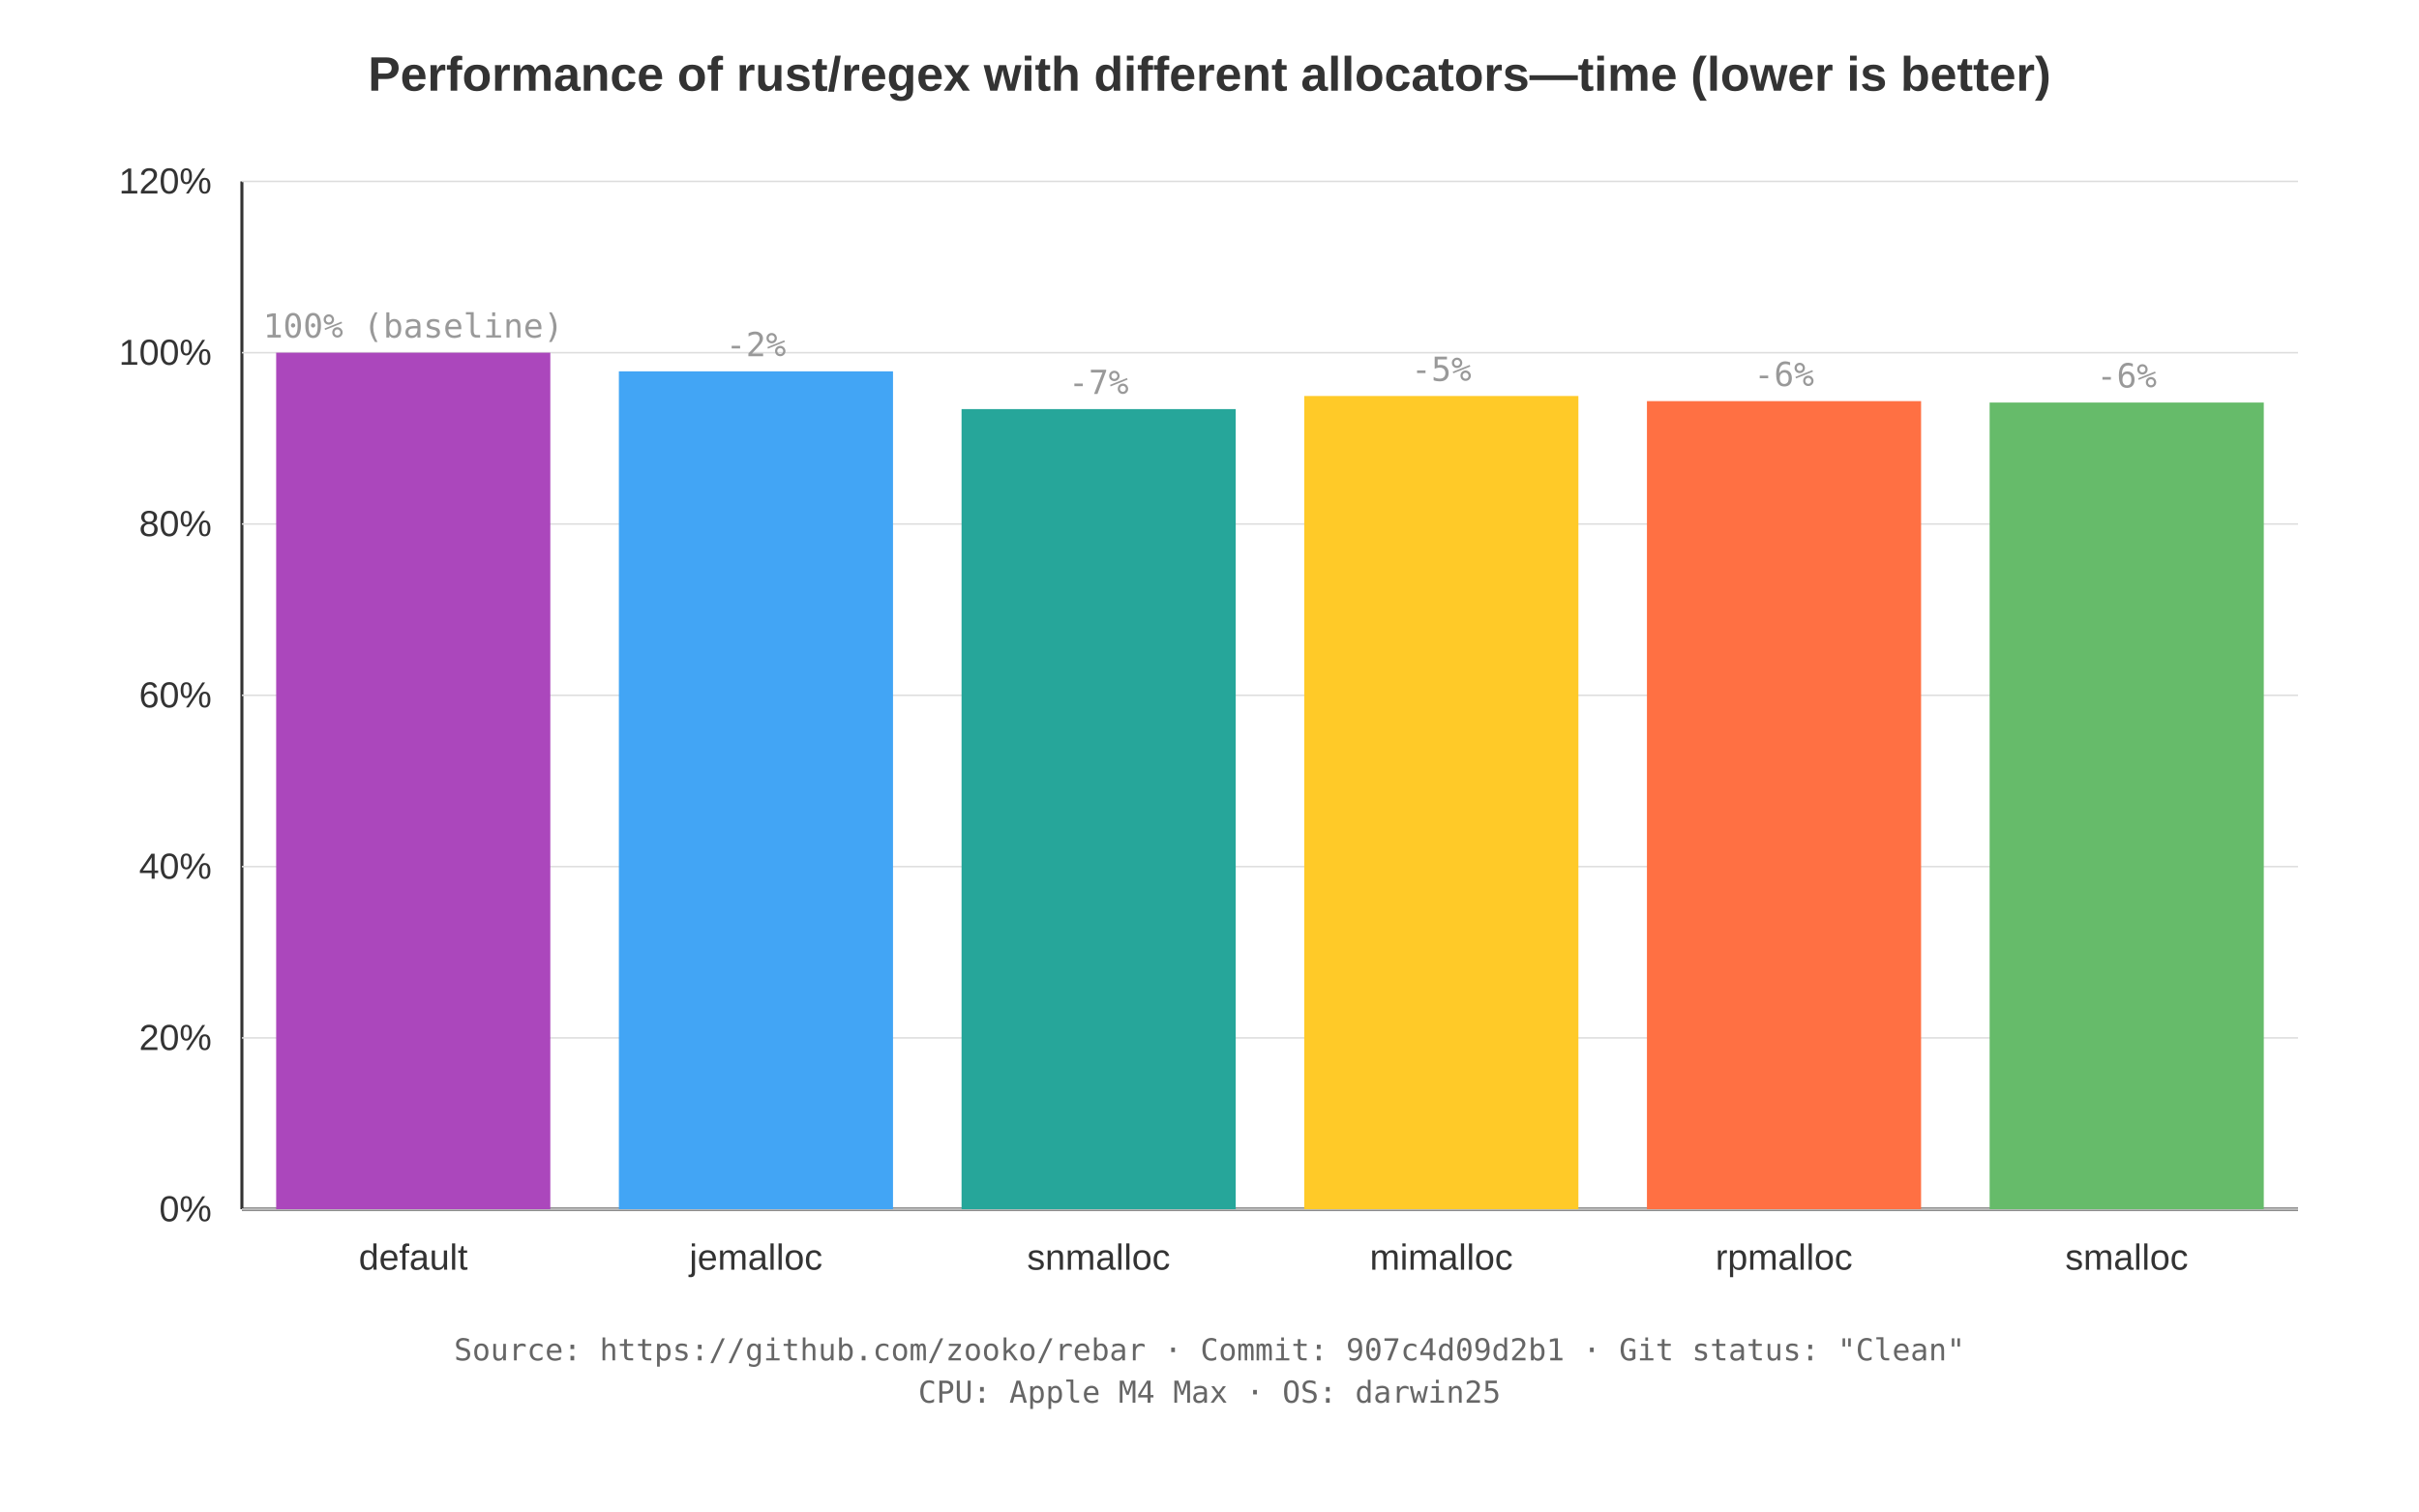
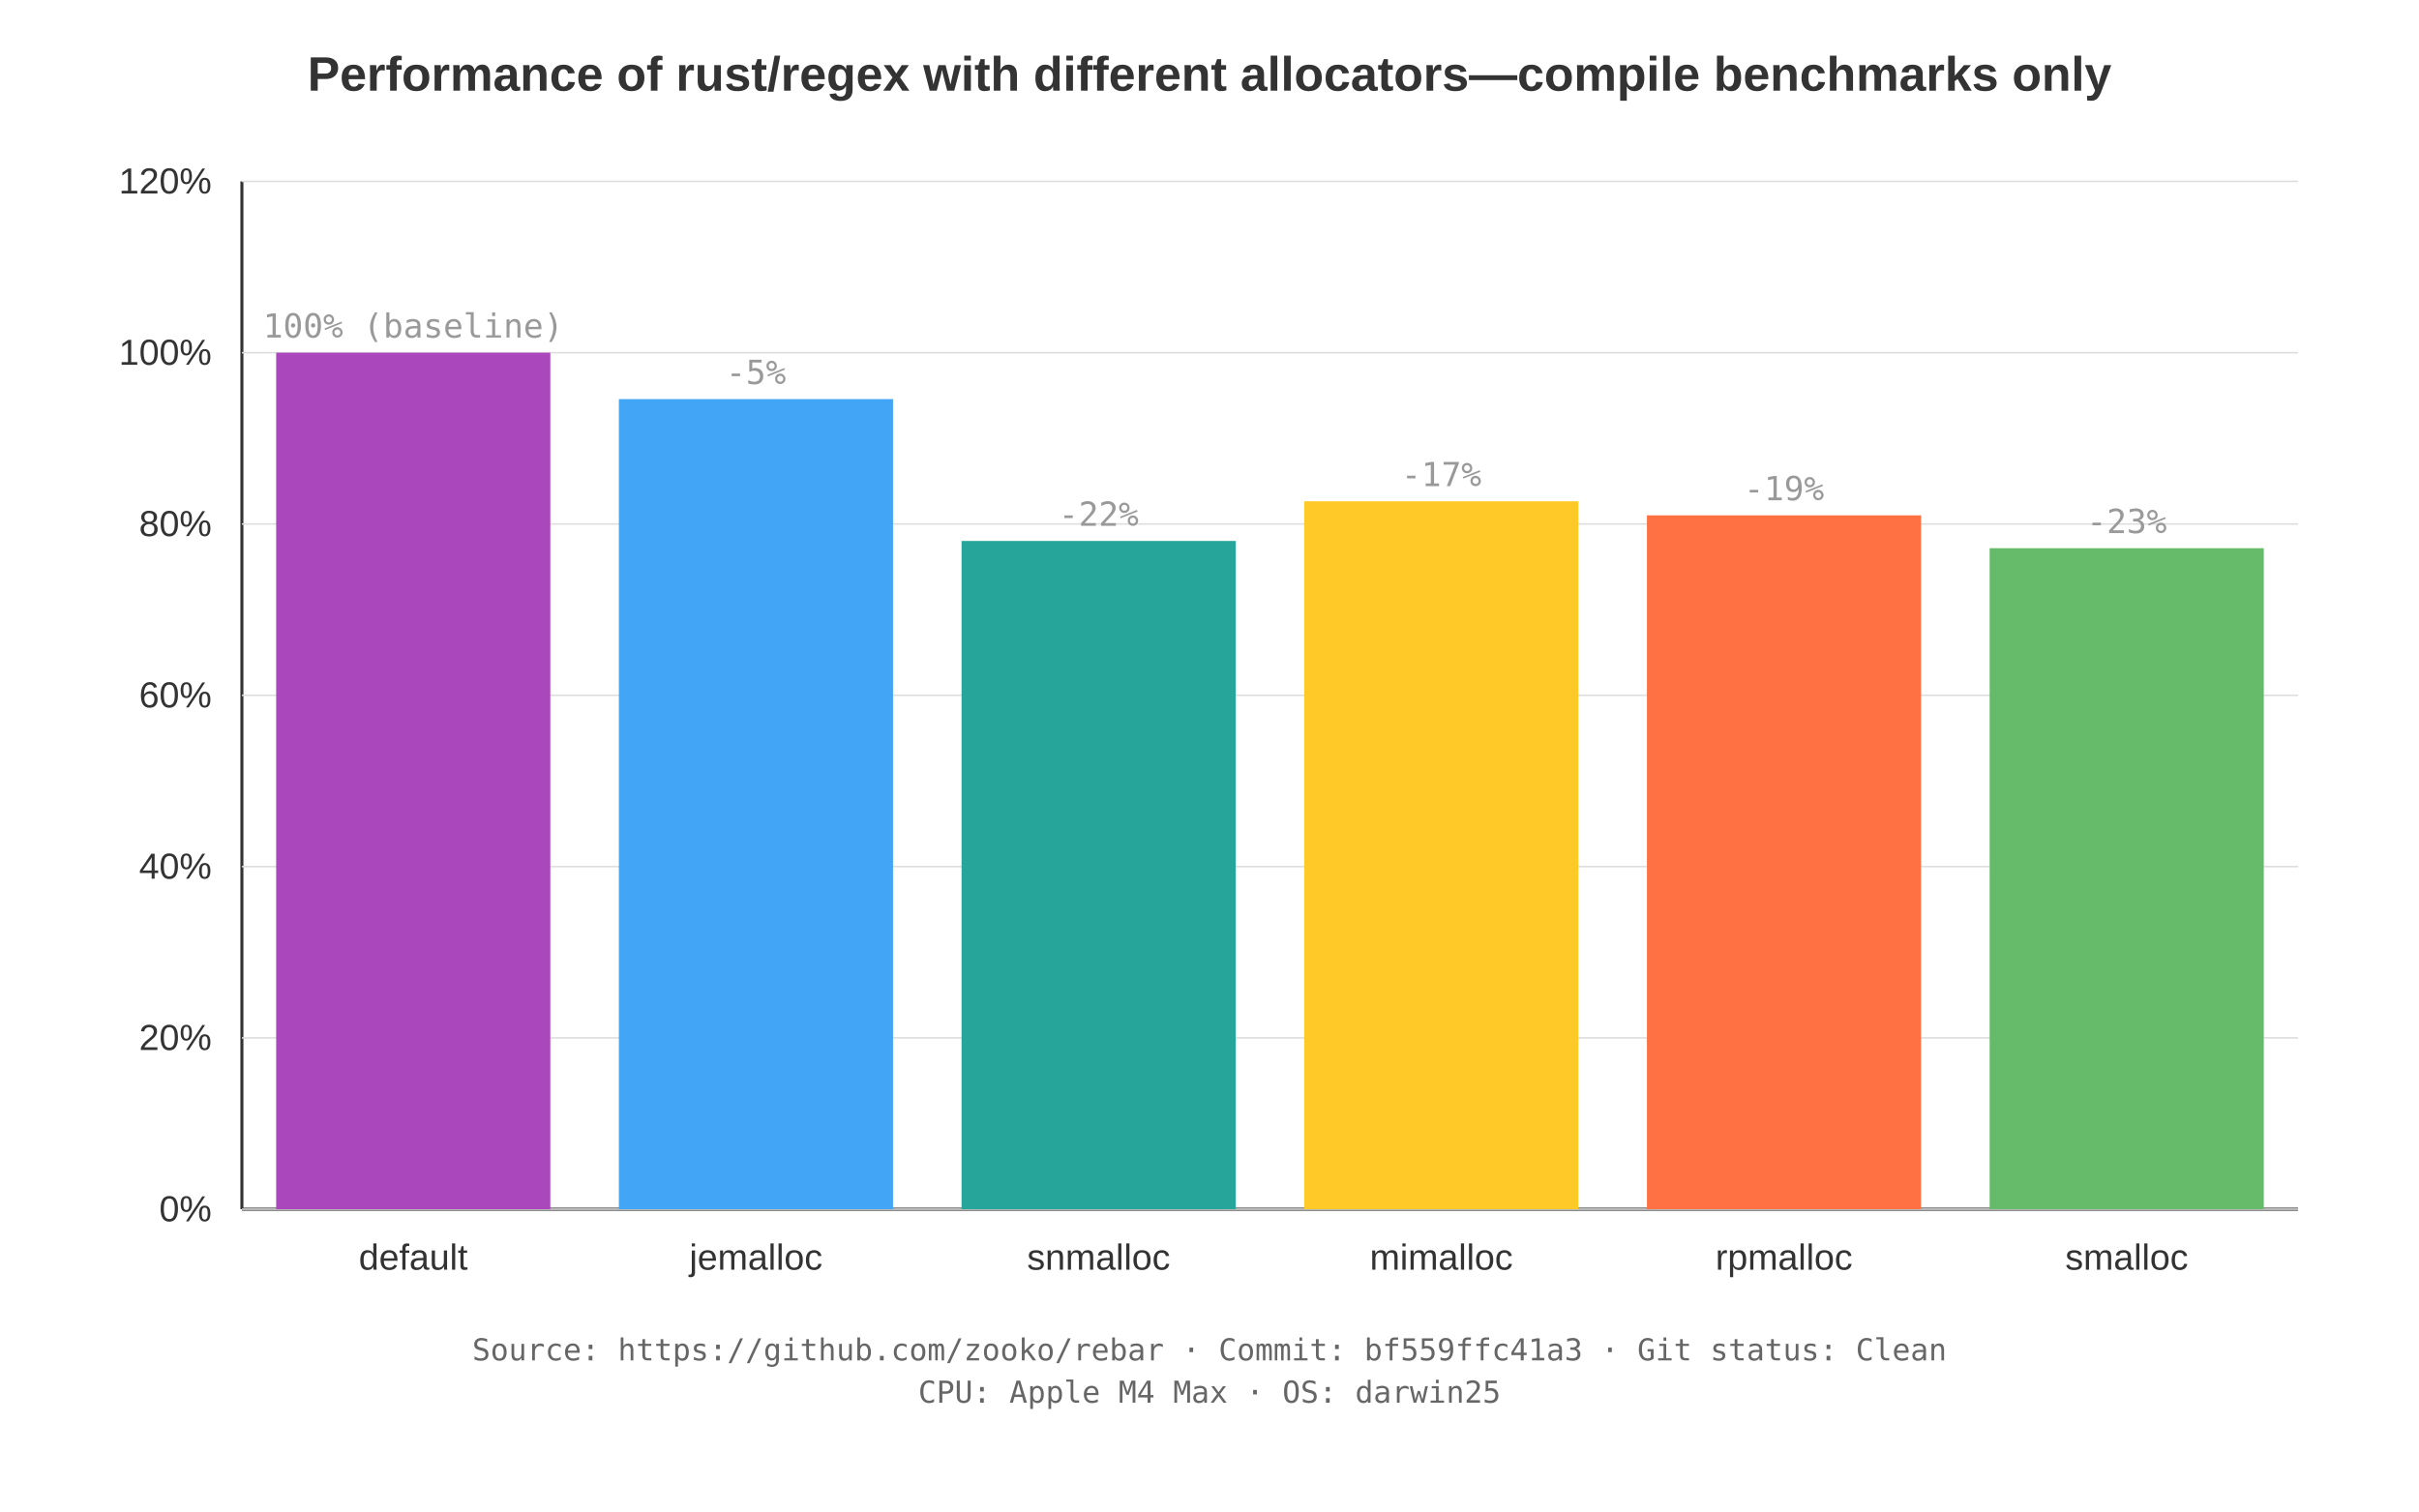
<svg xmlns="http://www.w3.org/2000/svg" viewBox="0 0 800 500">
  <style>
    .bar { stroke: none; }
    .axis { stroke: #333; stroke-width: 1; }
    .grid { stroke: #ddd; stroke-width: 0.5; }
    .label { font-family: -apple-system, BlinkMacSystemFont, "Segoe UI", Arial, sans-serif; font-size: 12px; fill: #333; }
    .value { font-family: monospace; font-size: 11px; fill: #999; }
    .title { font-family: -apple-system, BlinkMacSystemFont, "Segoe UI", Arial, sans-serif; font-size: 16px; font-weight: 600; fill: #333; }
    .metadata { font-family: monospace; font-size: 10px; fill: #666; }
  </style>
-   <text x="400.0" y="30" class="title" text-anchor="middle">Performance of rust/regex with different allocators—time (lower is better)</text>
+   <text x="400.0" y="30" class="title" text-anchor="middle">Performance of rust/regex with different allocators—compile benchmarks only</text>
  <line x1="80" y1="60" x2="80" y2="400" class="axis" />
  <line x1="80" y1="400" x2="760" y2="400" class="axis" />
  <line x1="80" y1="400.0" x2="760" y2="400.0" class="grid" />
  <text x="70" y="404.0" class="label" text-anchor="end">0%</text>
  <line x1="80" y1="343.333" x2="760" y2="343.333" class="grid" />
  <text x="70" y="347.333" class="label" text-anchor="end">20%</text>
  <line x1="80" y1="286.667" x2="760" y2="286.667" class="grid" />
  <text x="70" y="290.667" class="label" text-anchor="end">40%</text>
  <line x1="80" y1="230.0" x2="760" y2="230.0" class="grid" />
  <text x="70" y="234.0" class="label" text-anchor="end">60%</text>
  <line x1="80" y1="173.333" x2="760" y2="173.333" class="grid" />
  <text x="70" y="177.333" class="label" text-anchor="end">80%</text>
  <line x1="80" y1="116.667" x2="760" y2="116.667" class="grid" />
  <text x="70" y="120.667" class="label" text-anchor="end">100%</text>
  <line x1="80" y1="60.0" x2="760" y2="60.0" class="grid" />
  <text x="70" y="64.0" class="label" text-anchor="end">120%</text>
  <rect x="91.333" y="116.667" width="90.667" height="283.333" class="bar" fill="#ab47bc" />
  <text x="136.667" y="111.667" class="value" text-anchor="middle">100% (baseline)</text>
  <text x="136.667" y="420" class="label" text-anchor="middle">default</text>
-   <rect x="204.667" y="122.838" width="90.667" height="277.162" class="bar" fill="#42a5f5" />
-   <text x="250.0" y="117.838" class="value" text-anchor="middle">-2%</text>
+   <rect x="204.667" y="132.021" width="90.667" height="267.979" class="bar" fill="#42a5f5" />
+   <text x="250.0" y="127.021" class="value" text-anchor="middle">-5%</text>
  <text x="250.0" y="420" class="label" text-anchor="middle">jemalloc</text>
-   <rect x="318" y="135.326" width="90.667" height="264.674" class="bar" fill="#26a69a" />
-   <text x="363.333" y="130.326" class="value" text-anchor="middle">-7%</text>
+   <rect x="318" y="178.943" width="90.667" height="221.057" class="bar" fill="#26a69a" />
+   <text x="363.333" y="173.943" class="value" text-anchor="middle">-22%</text>
  <text x="363.333" y="420" class="label" text-anchor="middle">snmalloc</text>
-   <rect x="431.333" y="130.992" width="90.667" height="269.008" class="bar" fill="#ffca28" />
-   <text x="476.667" y="125.992" class="value" text-anchor="middle">-5%</text>
+   <rect x="431.333" y="165.818" width="90.667" height="234.182" class="bar" fill="#ffca28" />
+   <text x="476.667" y="160.818" class="value" text-anchor="middle">-17%</text>
  <text x="476.667" y="420" class="label" text-anchor="middle">mimalloc</text>
-   <rect x="544.667" y="132.691" width="90.667" height="267.309" class="bar" fill="#ff7043" />
-   <text x="590.0" y="127.691" class="value" text-anchor="middle">-6%</text>
+   <rect x="544.667" y="170.479" width="90.667" height="229.521" class="bar" fill="#ff7043" />
+   <text x="590.0" y="165.479" class="value" text-anchor="middle">-19%</text>
  <text x="590.0" y="420" class="label" text-anchor="middle">rpmalloc</text>
-   <rect x="658.0" y="133.16" width="90.667" height="266.84" class="bar" fill="#66bb6a" />
-   <text x="703.333" y="128.16" class="value" text-anchor="middle">-6%</text>
+   <rect x="658.0" y="181.337" width="90.667" height="218.663" class="bar" fill="#66bb6a" />
+   <text x="703.333" y="176.337" class="value" text-anchor="middle">-23%</text>
  <text x="703.333" y="420" class="label" text-anchor="middle">smalloc</text>
-   <text x="400.0" y="450" class="metadata" text-anchor="middle">Source: https://github.com/zooko/rebar · Commit: 907c4d09d2b1 · Git status: "Clean"</text>
+   <text x="400.0" y="450" class="metadata" text-anchor="middle">Source: https://github.com/zooko/rebar · Commit: bf559ffc41a3 · Git status: Clean</text>
  <text x="400.0" y="464" class="metadata" text-anchor="middle">CPU: Apple M4 Max · OS: darwin25</text>
</svg>
